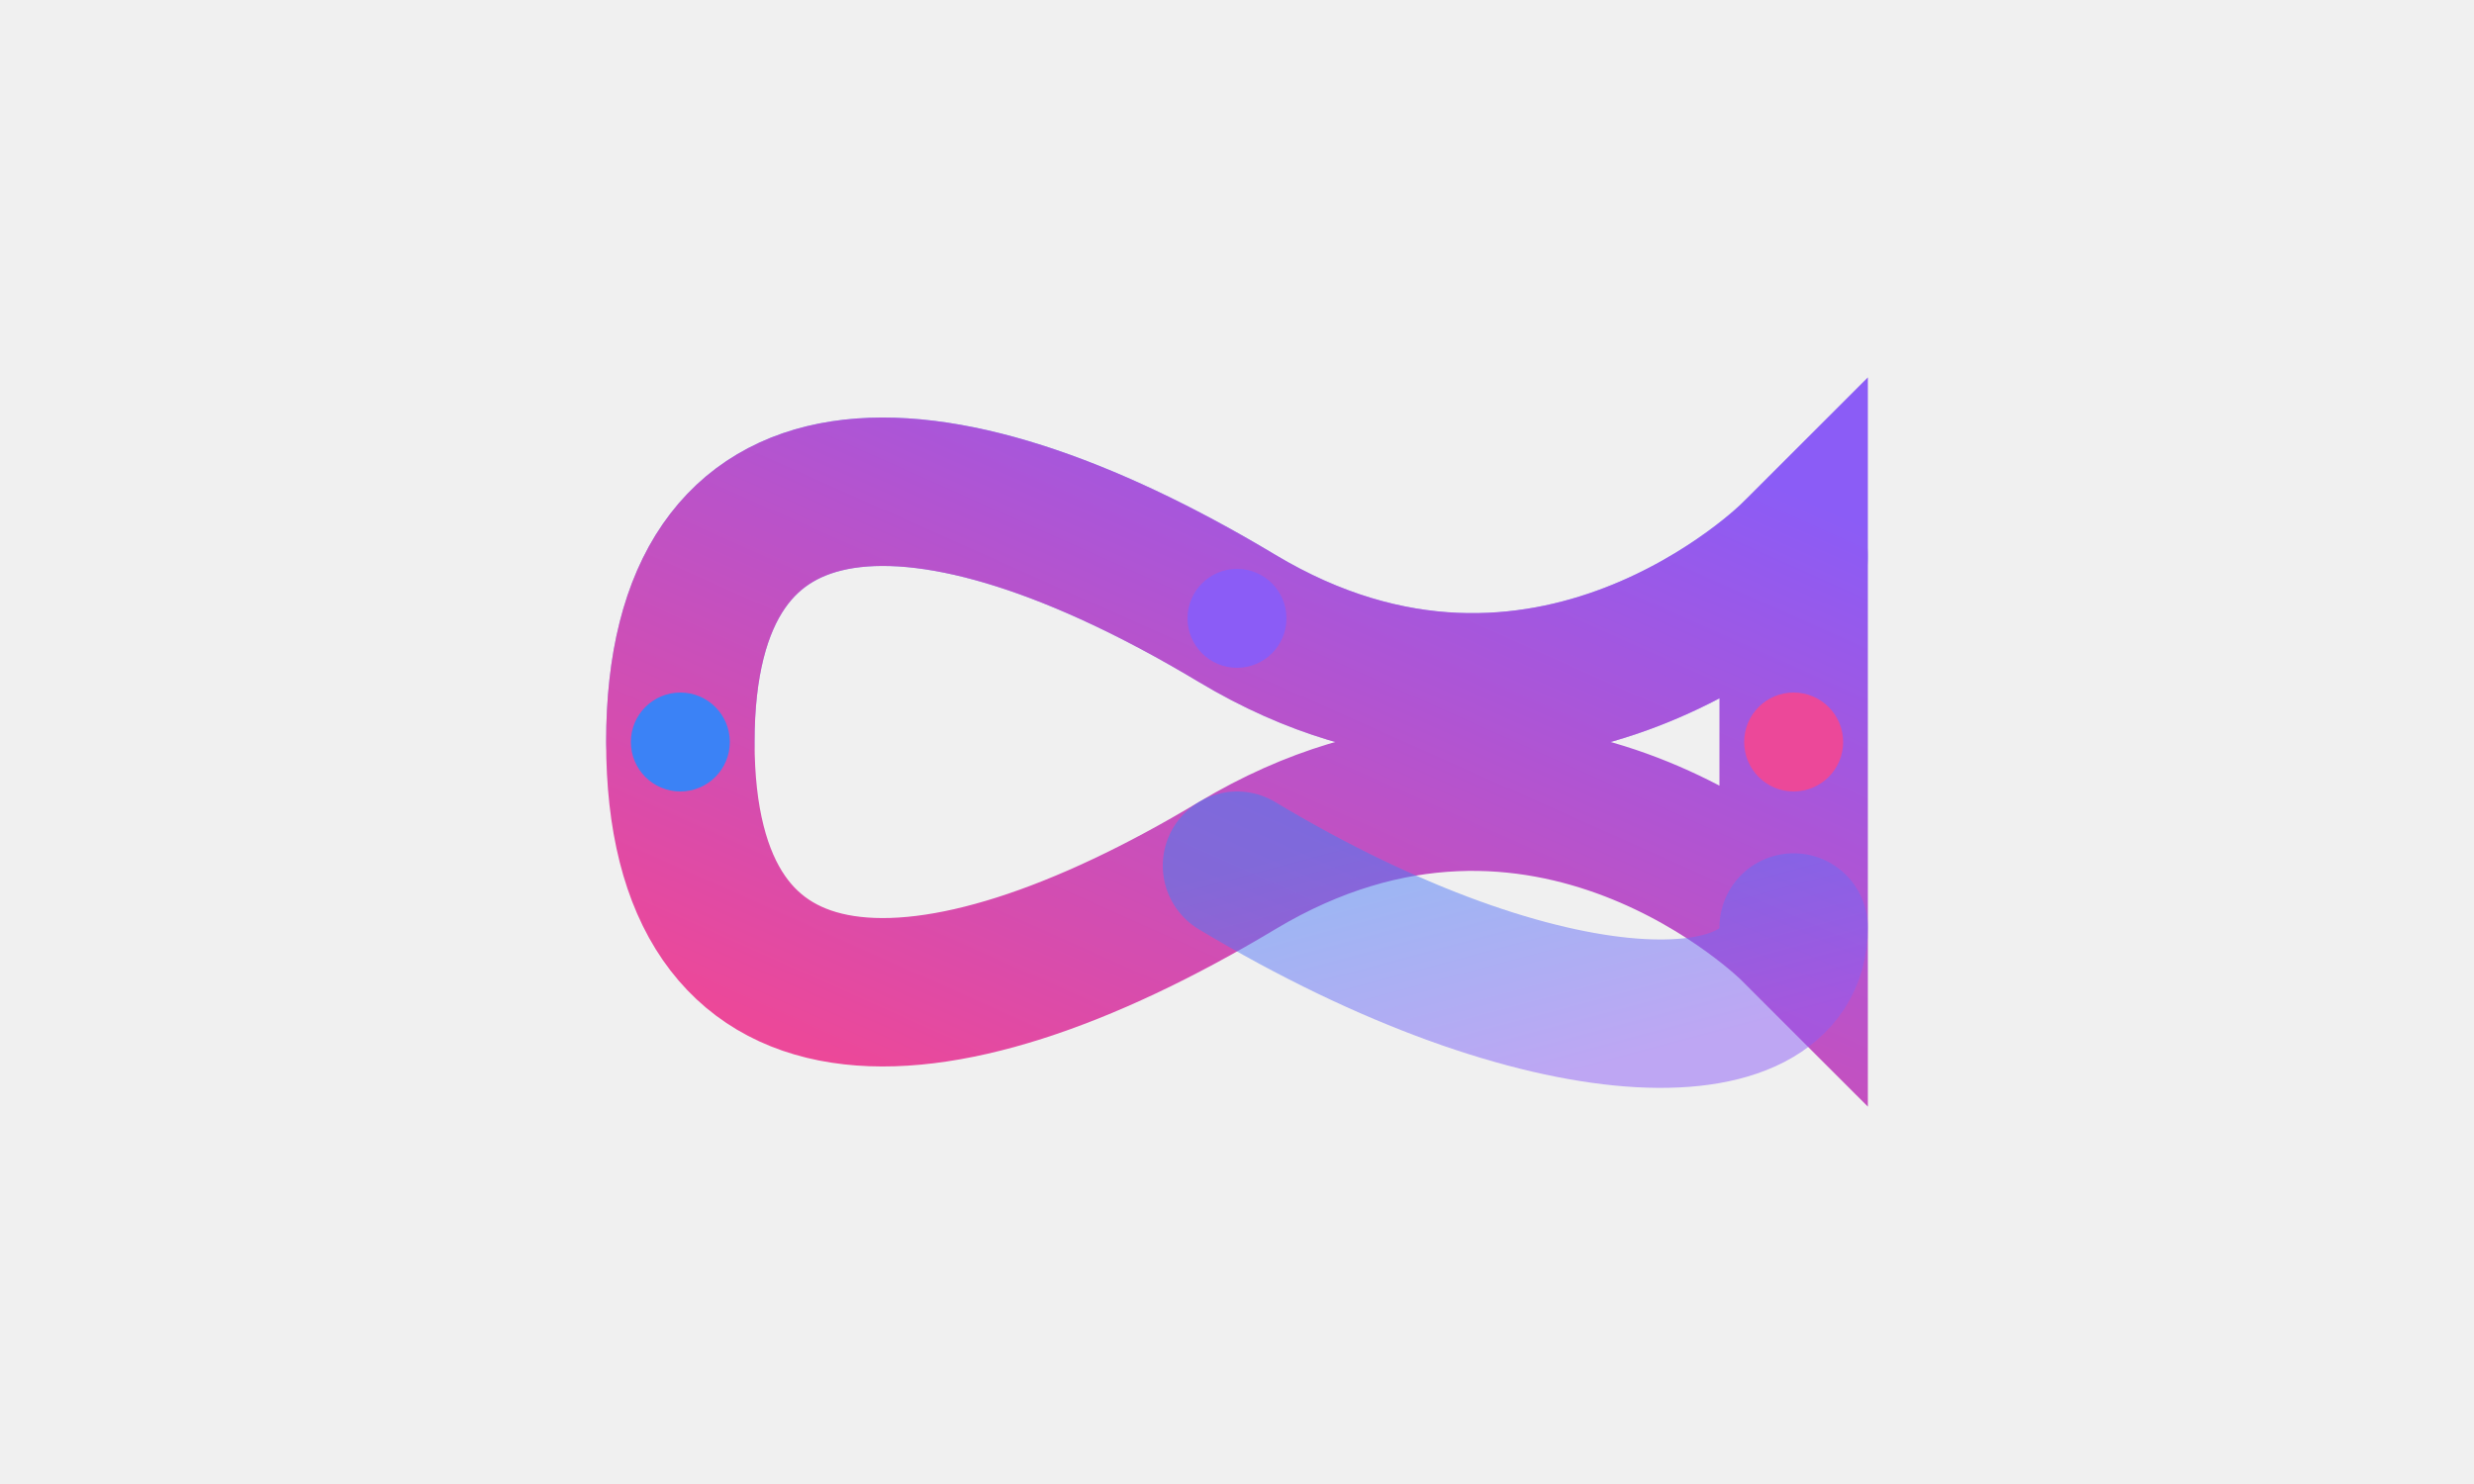
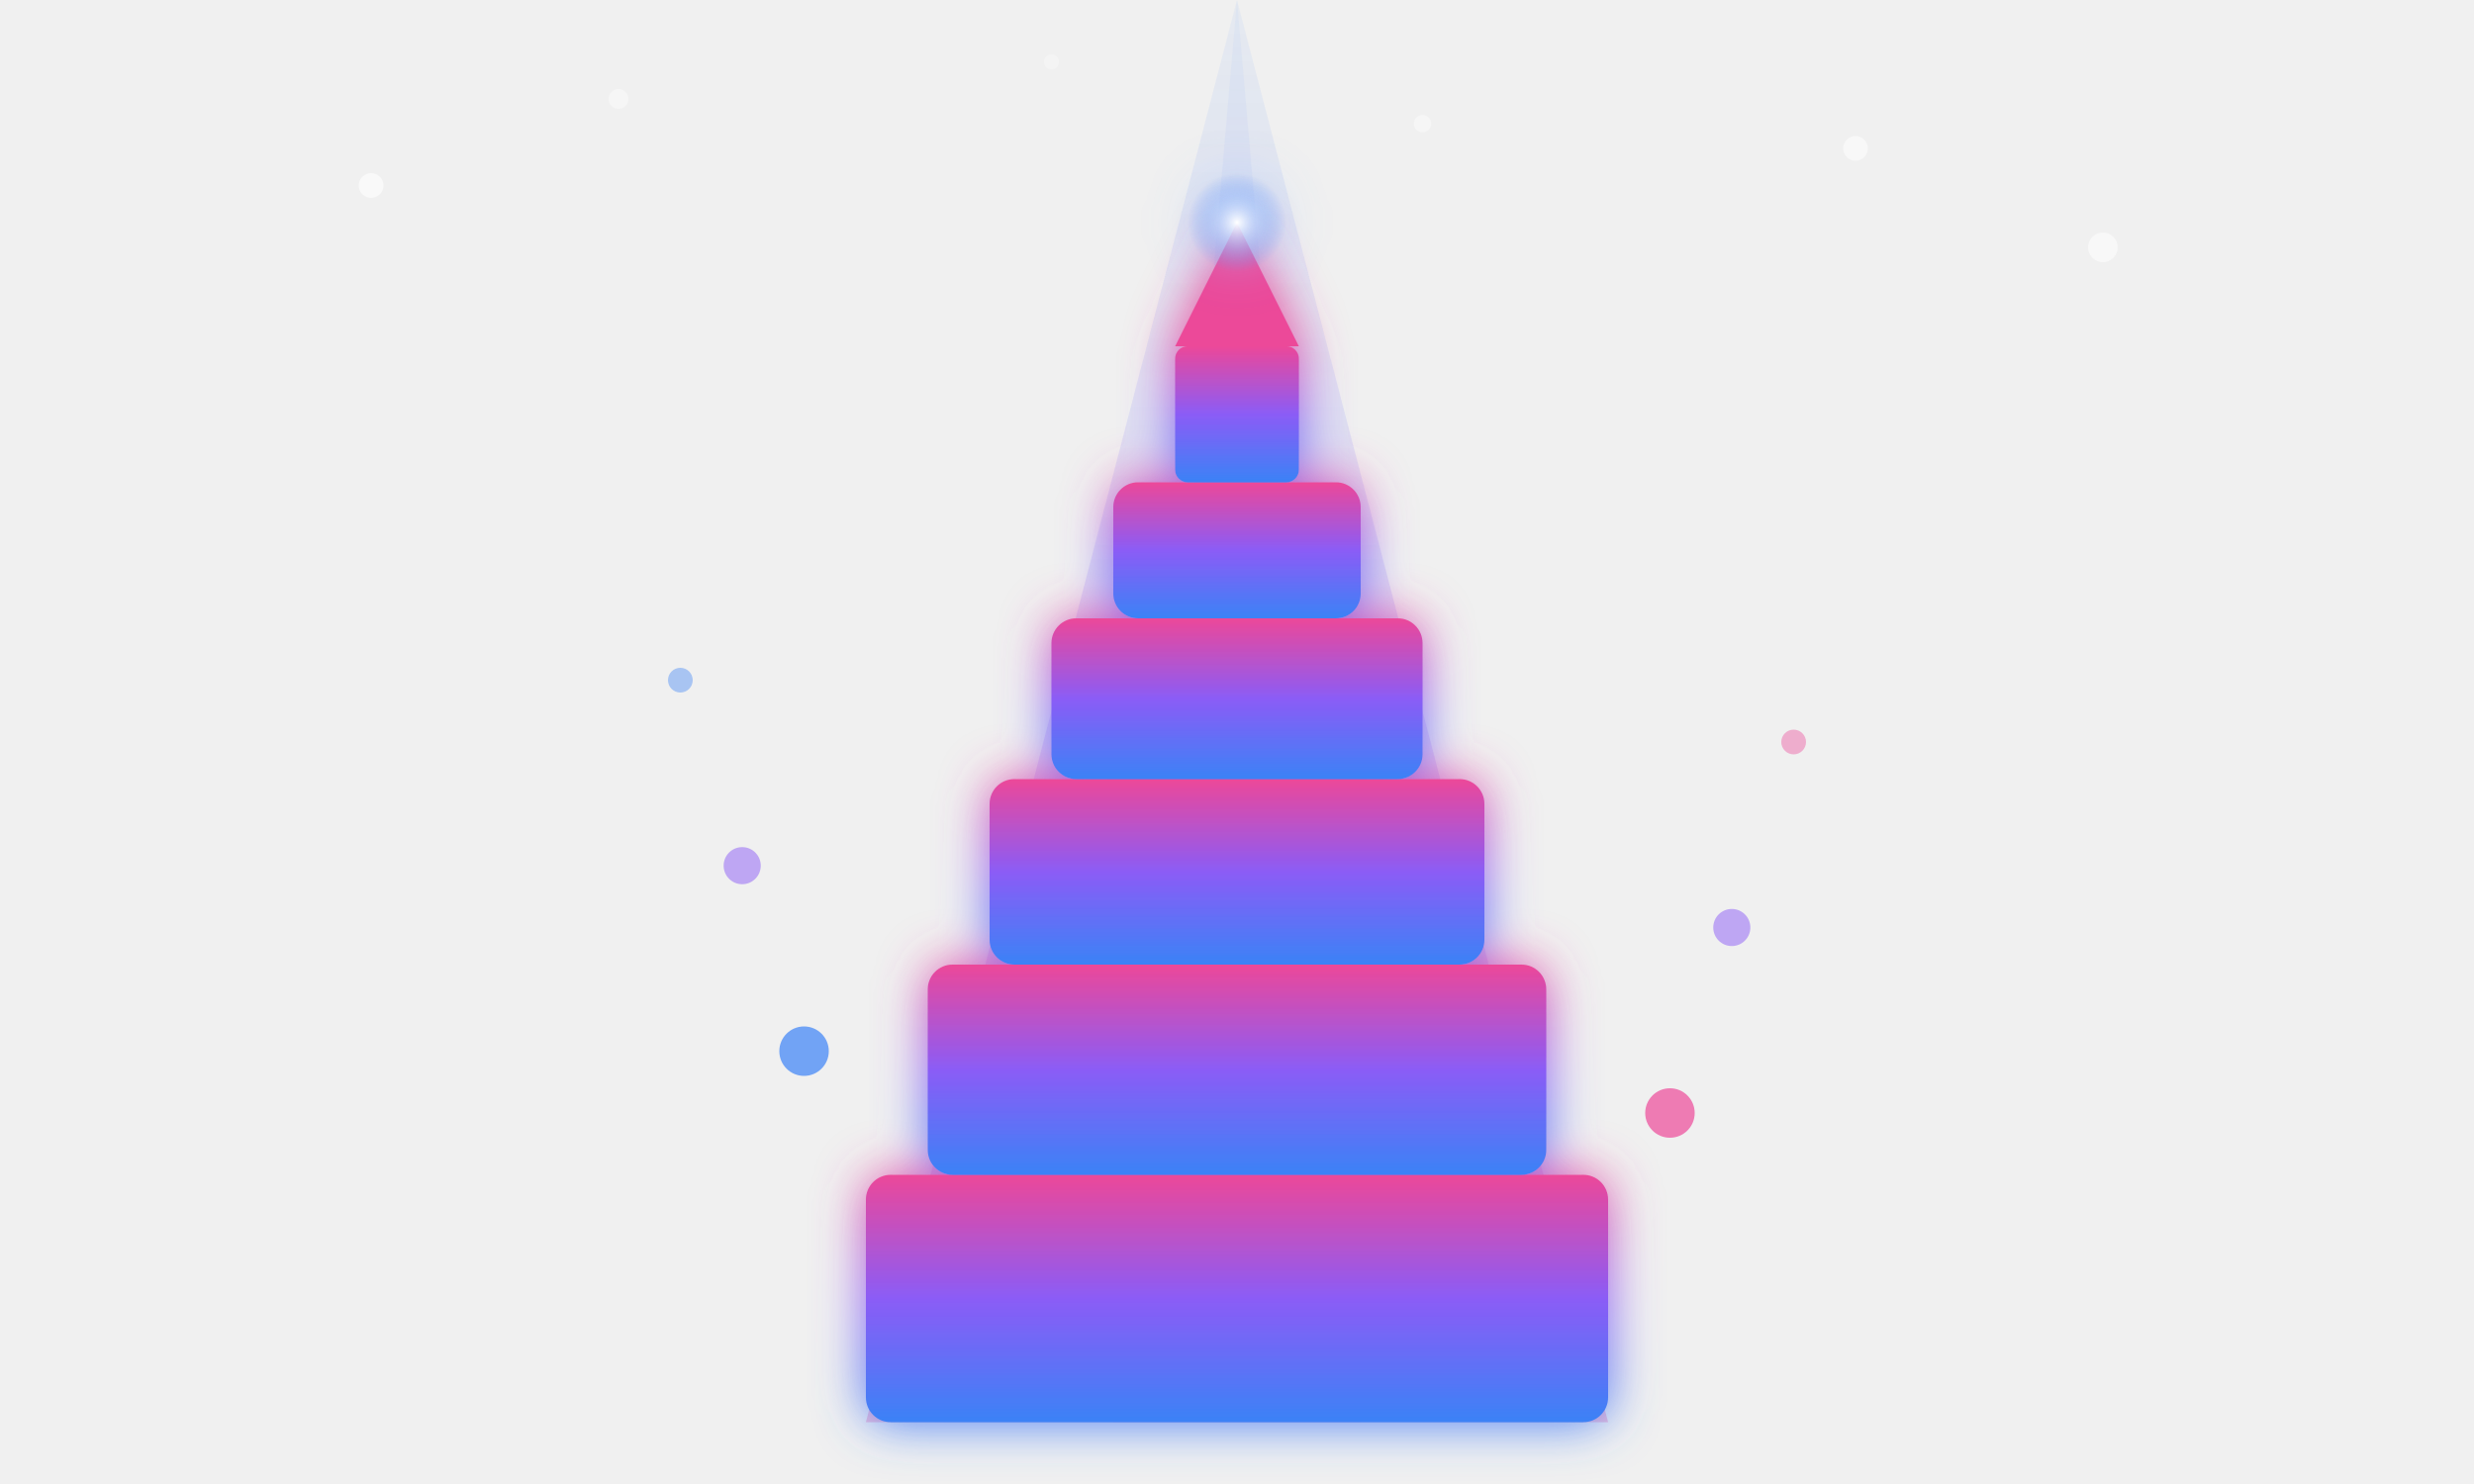
<svg xmlns="http://www.w3.org/2000/svg" viewBox="0 0 200 120" width="200" height="120">
  <defs>
-     <linearGradient id="gradient1" x1="0%" y1="0%" x2="100%" y2="100%">
+     <linearGradient id="beamGradient" x1="50%" y1="0%" x2="50%" y2="100%">
+       <stop offset="0%" style="stop-color:#3B82F6;stop-opacity:0.1" />
+       <stop offset="50%" style="stop-color:#8B5CF6;stop-opacity:0.3" />
+       <stop offset="100%" style="stop-color:#EC4899;stop-opacity:0.5" />
+     </linearGradient>
+     <linearGradient id="towerGradient" x1="0%" y1="100%" x2="0%" y2="0%">
      <stop offset="0%" style="stop-color:#3B82F6;stop-opacity:1" />
-       <stop offset="100%" style="stop-color:#8B5CF6;stop-opacity:1" />
-     </linearGradient>
-     <linearGradient id="gradient2" x1="100%" y1="0%" x2="0%" y2="100%">
-       <stop offset="0%" style="stop-color:#8B5CF6;stop-opacity:1" />
+       <stop offset="50%" style="stop-color:#8B5CF6;stop-opacity:1" />
      <stop offset="100%" style="stop-color:#EC4899;stop-opacity:1" />
    </linearGradient>
+     <filter id="glow" x="-50%" y="-50%" width="200%" height="200%">
+       <feGaussianBlur stdDeviation="2" result="coloredBlur" />
+       <feMerge>
+         <feMergeNode in="coloredBlur" />
+         <feMergeNode in="SourceGraphic" />
+       </feMerge>
+     </filter>
+     <radialGradient id="starGlow" cx="50%" cy="50%" r="50%">
+       <stop offset="0%" style="stop-color:#ffffff;stop-opacity:1" />
+       <stop offset="100%" style="stop-color:#3B82F6;stop-opacity:0" />
+     </radialGradient>
  </defs>
-   <g transform="translate(100, 60)">
-     <path d="M -45 0              C -45 -25, -25 -25, 0 -10              C 25 5, 45 -15, 45 -15" fill="none" stroke="url(#gradient1)" stroke-width="12" stroke-linecap="round" opacity="0.5" />
-     <path d="M -45 0              C -45 25, -25 25, 0 10              C 25 -5, 45 15, 45 15              C 45 15, 45 -15, 45 -15              C 45 -15, 25 5, 0 -10              C -25 -25, -45 -25, -45 0" fill="none" stroke="url(#gradient2)" stroke-width="12" stroke-linecap="round" />
-     <path d="M 45 15              C 45 25, 25 25, 0 10" fill="none" stroke="url(#gradient1)" stroke-width="12" stroke-linecap="round" opacity="0.5" />
+   <circle cx="30" cy="15" r="1" fill="#fff" opacity="0.6" />
+   <circle cx="170" cy="20" r="1.2" fill="#fff" opacity="0.5" />
+   <circle cx="50" cy="8" r="0.8" fill="#fff" opacity="0.4" />
+   <circle cx="150" cy="12" r="1" fill="#fff" opacity="0.5" />
+   <circle cx="85" cy="5" r="0.6" fill="#fff" opacity="0.3" />
+   <circle cx="115" cy="10" r="0.7" fill="#fff" opacity="0.4" />
+   <polygon points="100,0 70,115 130,115" fill="url(#beamGradient)" opacity="0.6" />
+   <polygon points="100,0 90,115 110,115" fill="url(#beamGradient)" opacity="0.4" />
+   <g filter="url(#glow)">
+     <rect x="70" y="95" width="60" height="20" rx="2" fill="url(#towerGradient)" />
+     <rect x="75" y="78" width="50" height="17" rx="2" fill="url(#towerGradient)" />
+     <rect x="80" y="63" width="40" height="15" rx="2" fill="url(#towerGradient)" />
+     <rect x="85" y="50" width="30" height="13" rx="2" fill="url(#towerGradient)" />
+     <rect x="90" y="39" width="20" height="11" rx="2" fill="url(#towerGradient)" />
+     <rect x="95" y="28" width="10" height="11" rx="1" fill="url(#towerGradient)" />
+     <polygon points="100,18 95,28 105,28" fill="#EC4899" />
  </g>
-   <circle cx="55" cy="60" r="4" fill="#3B82F6" />
-   <circle cx="100" cy="50" r="4" fill="#8B5CF6" />
-   <circle cx="145" cy="60" r="4" fill="#EC4899" />
+   <circle cx="100" cy="18" r="4" fill="url(#starGlow)" filter="url(#glow)" />
+   <circle cx="65" cy="85" r="2" fill="#3B82F6" opacity="0.7" />
+   <circle cx="135" cy="90" r="2" fill="#EC4899" opacity="0.7" />
+   <circle cx="60" cy="70" r="1.5" fill="#8B5CF6" opacity="0.5" />
+   <circle cx="140" cy="75" r="1.5" fill="#8B5CF6" opacity="0.5" />
+   <circle cx="55" cy="55" r="1" fill="#3B82F6" opacity="0.4" />
+   <circle cx="145" cy="60" r="1" fill="#EC4899" opacity="0.4" />
</svg>
